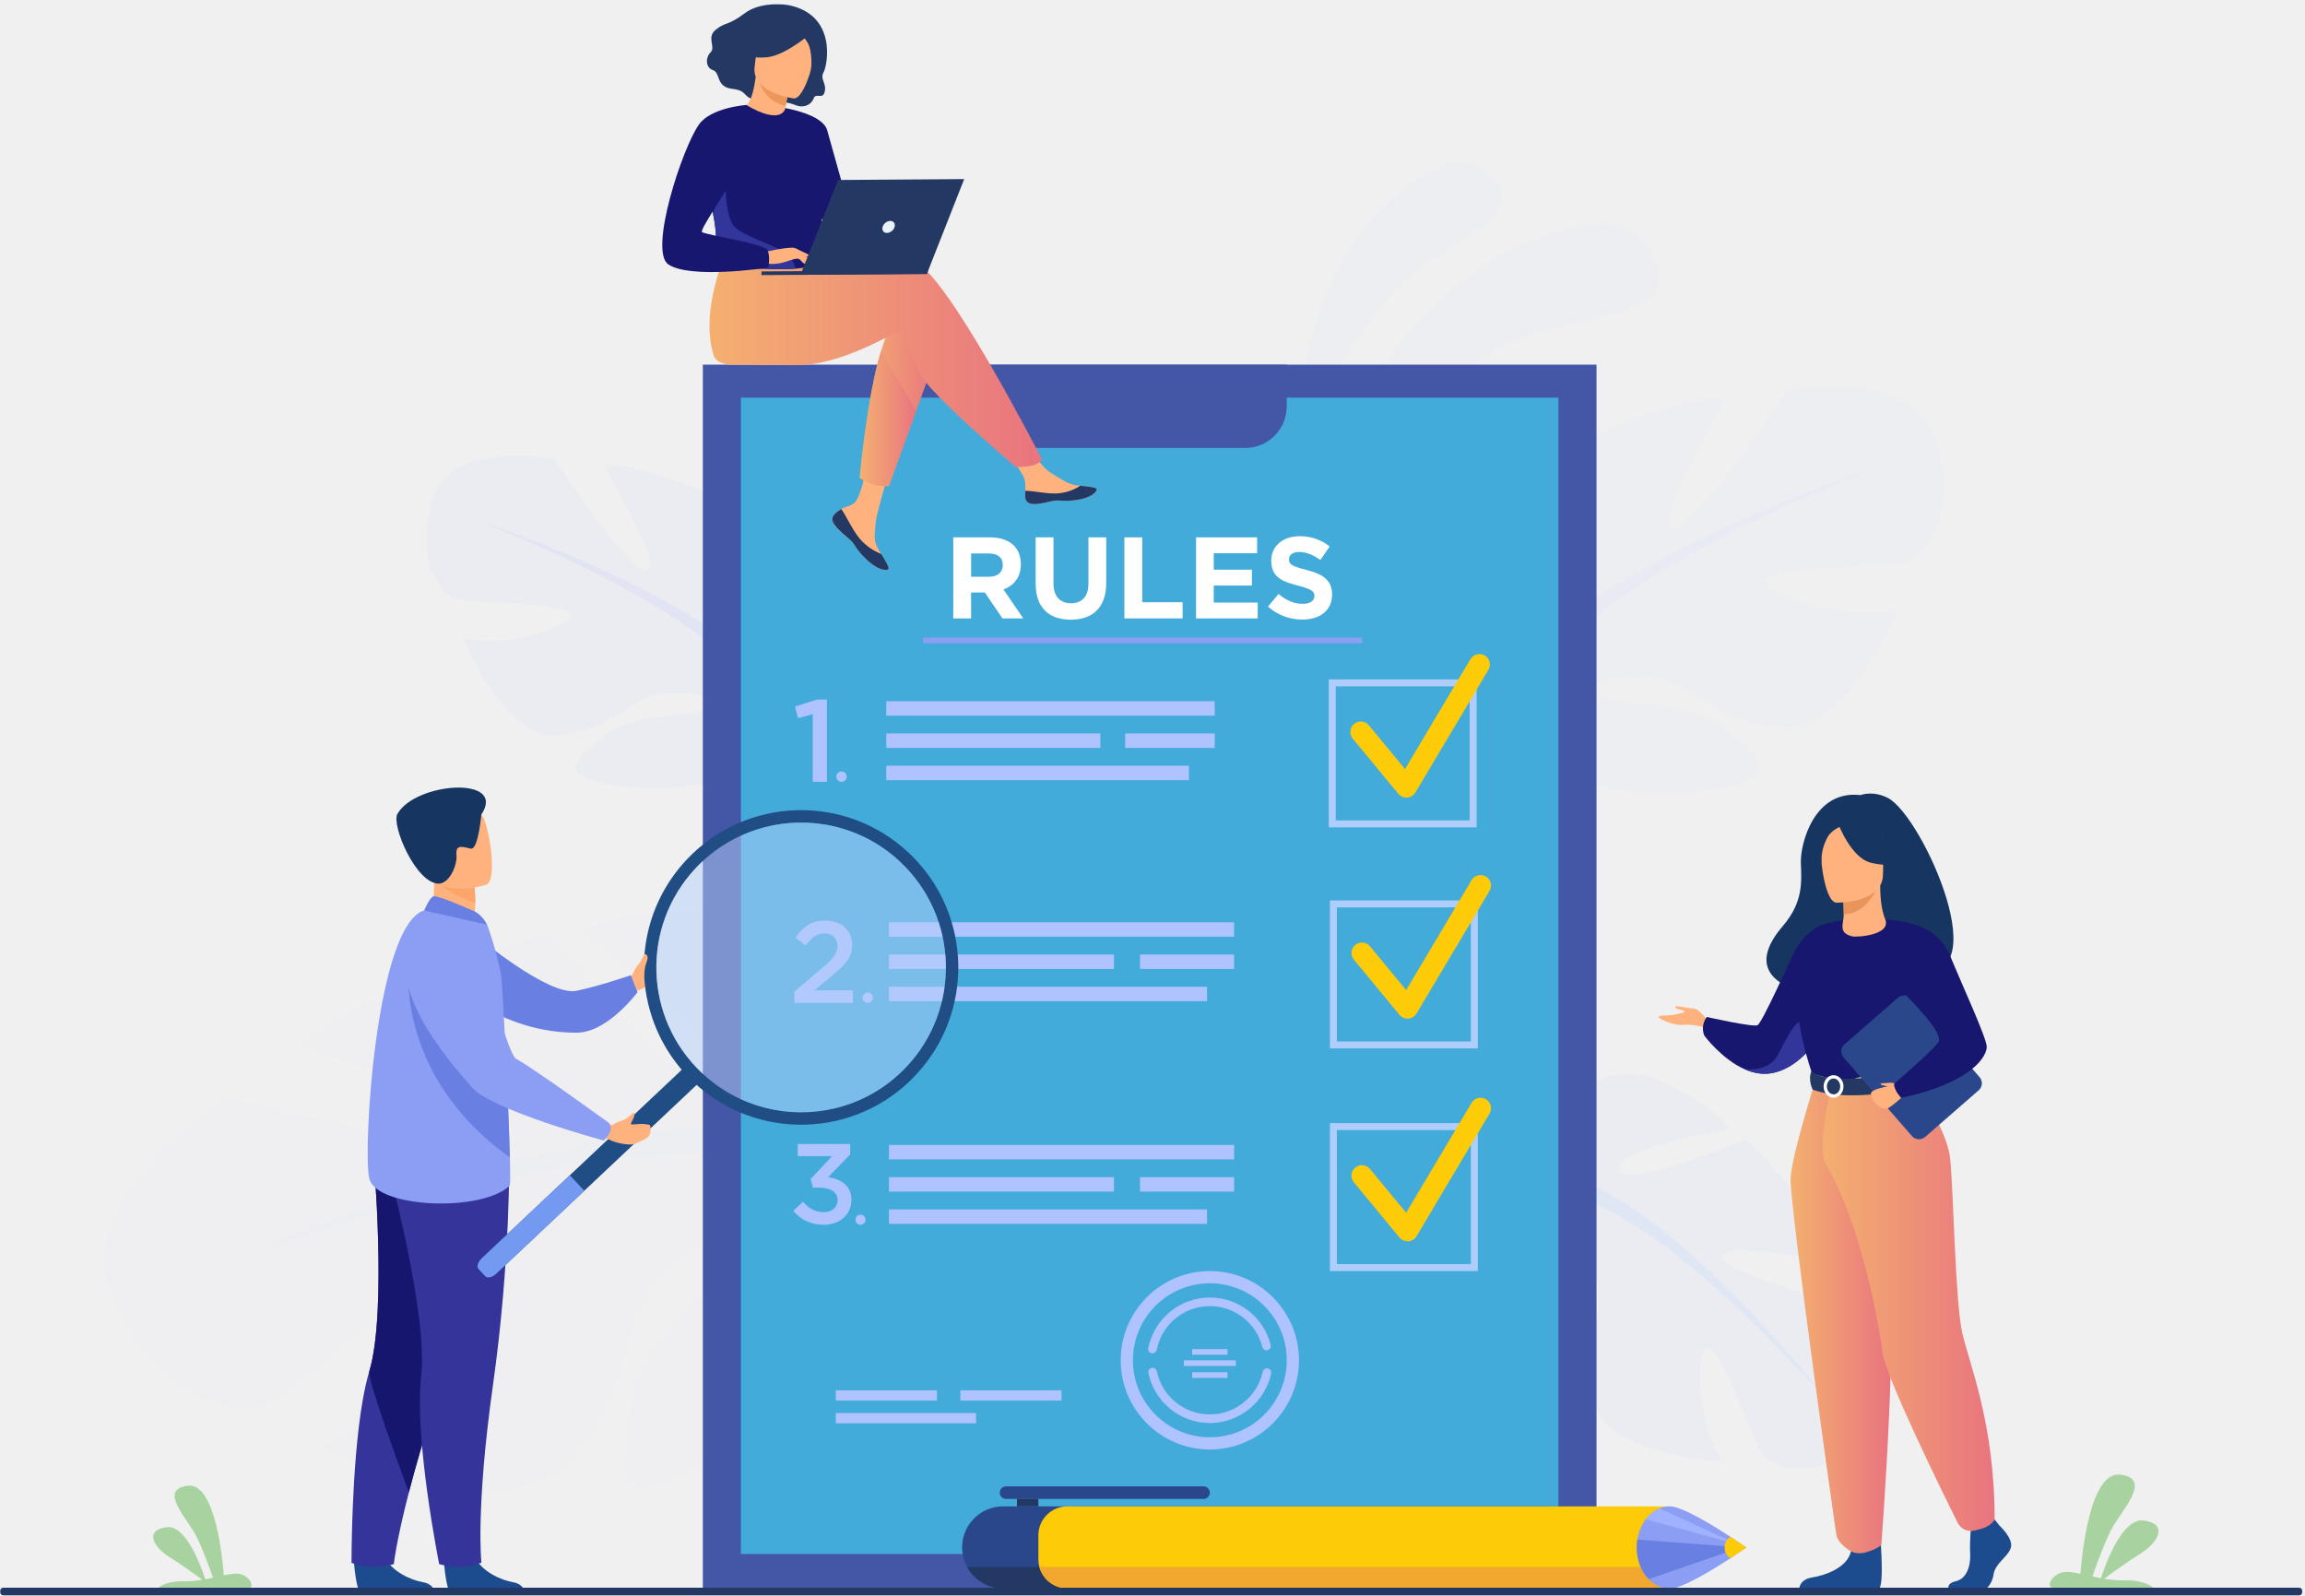
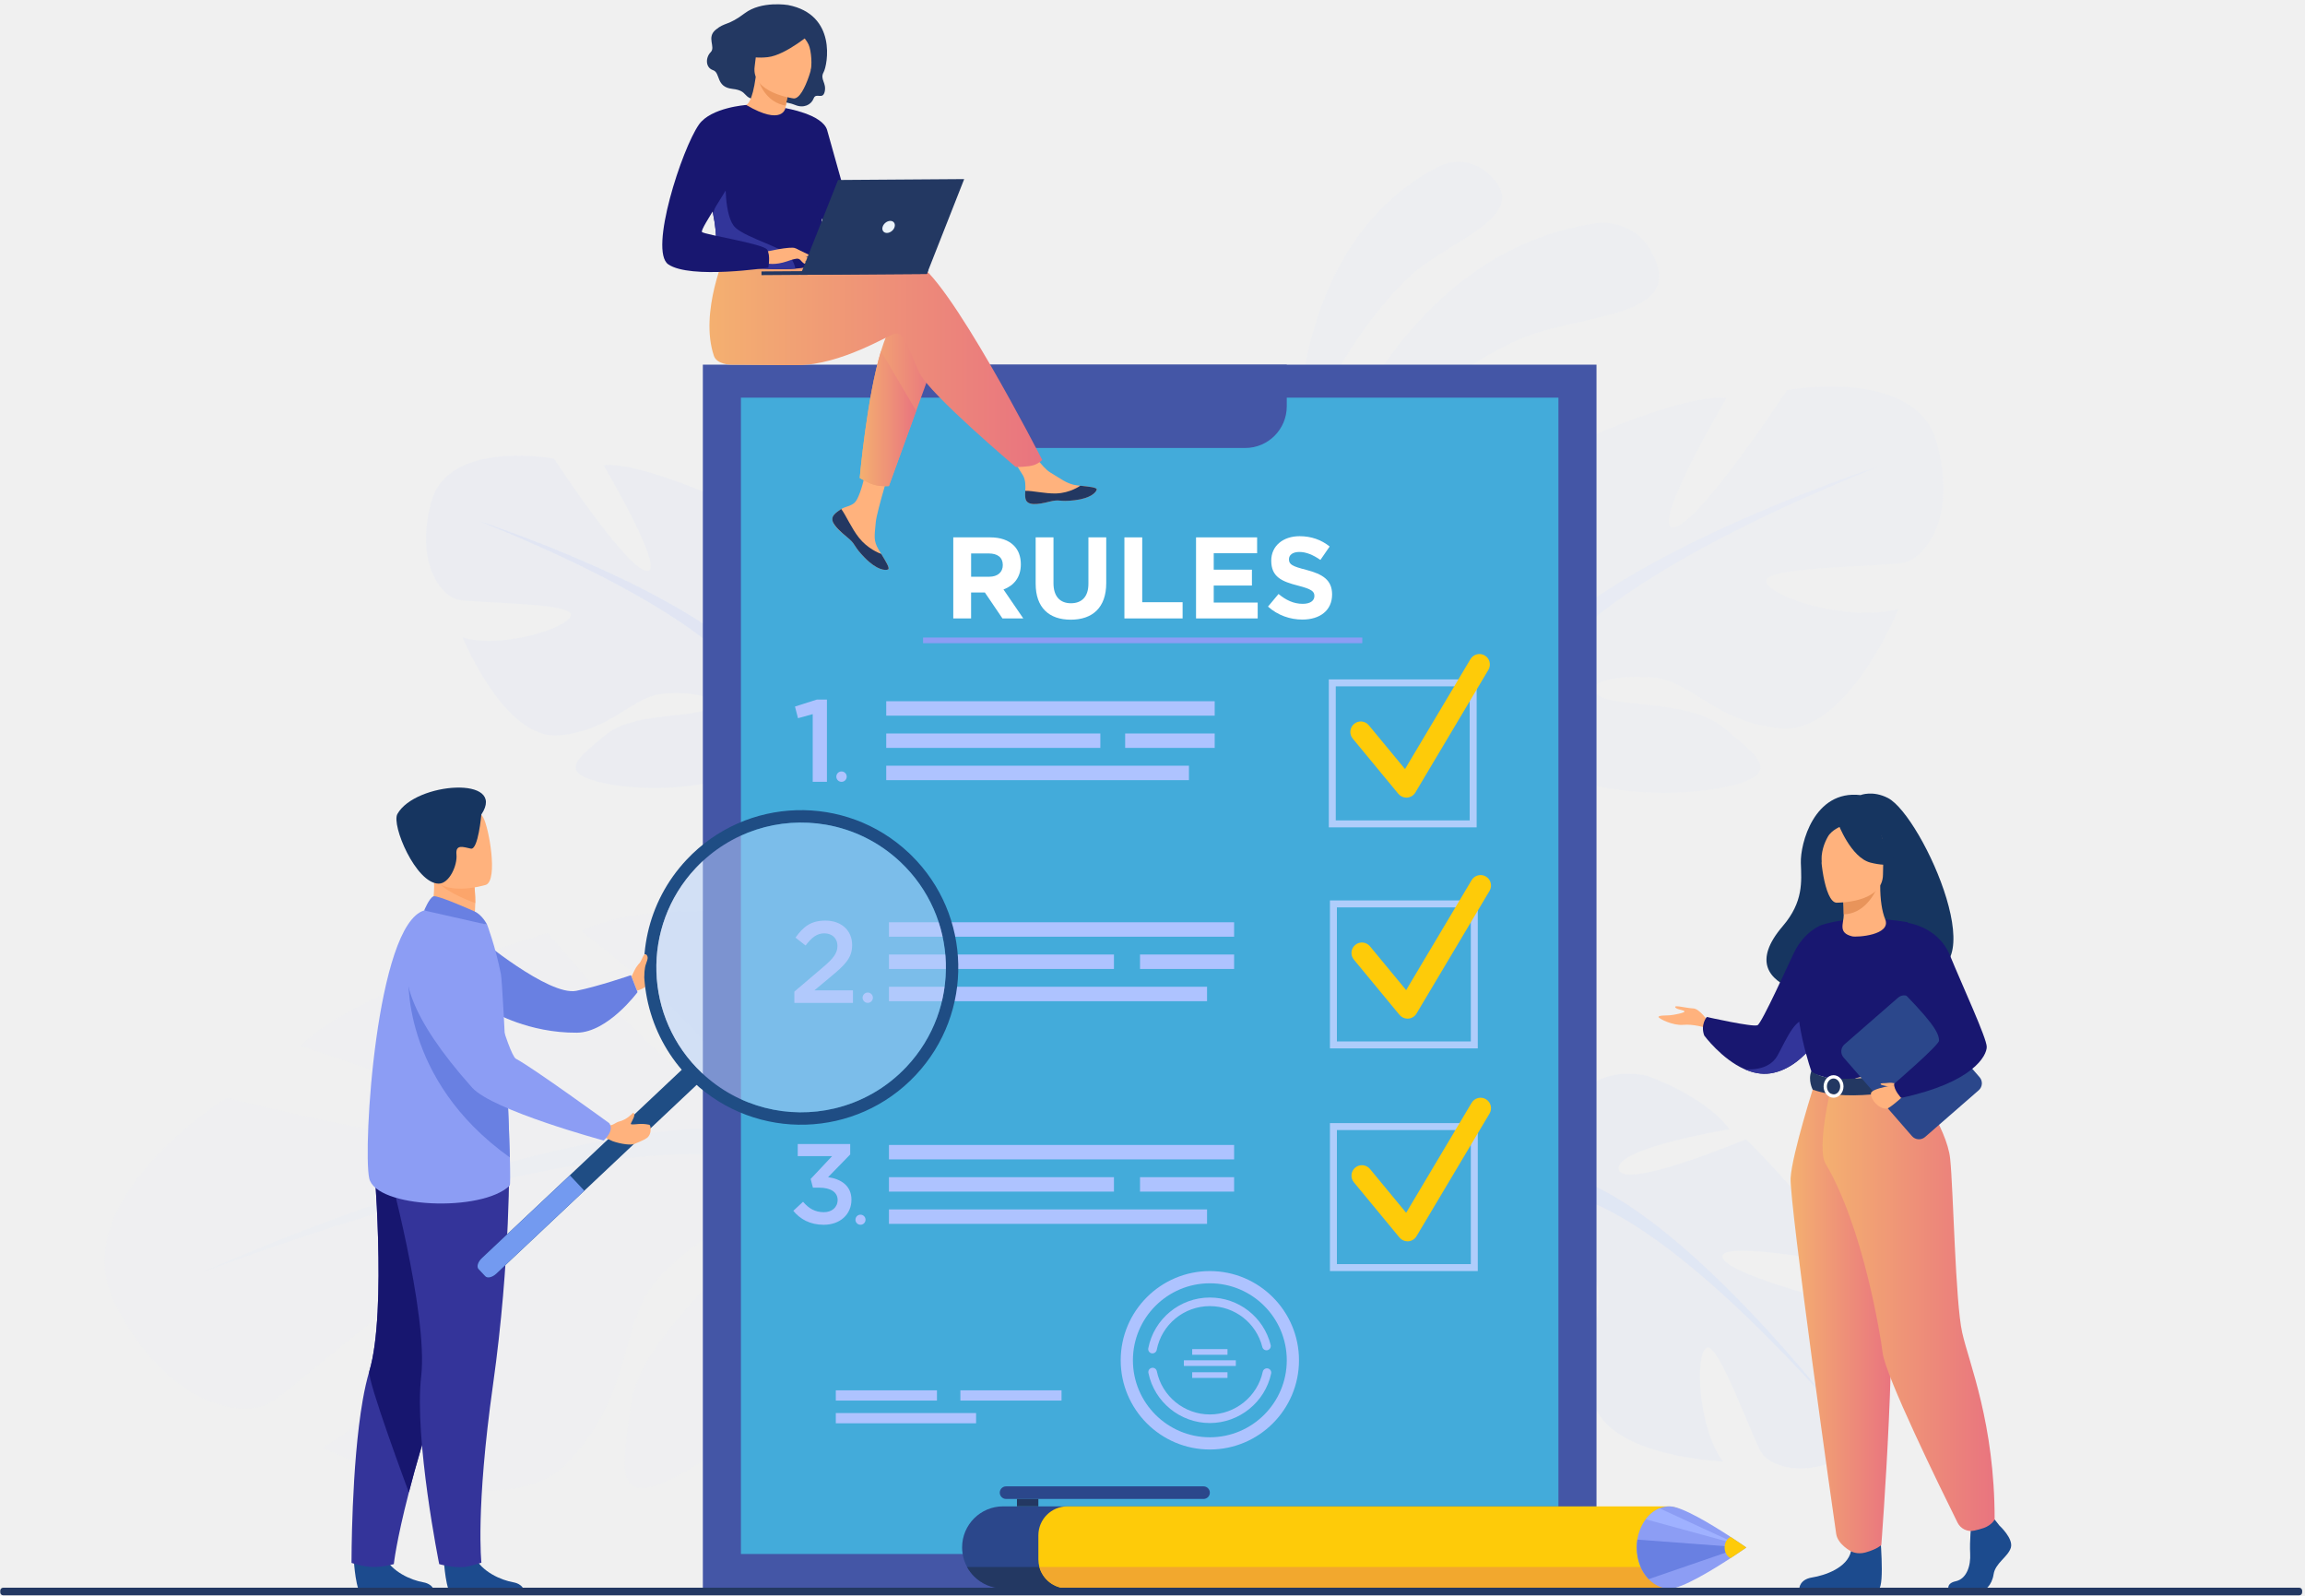
<svg xmlns="http://www.w3.org/2000/svg" width="380" height="263" viewBox="0 0 380 263" fill="none">
  <path opacity="0.1" d="M214.772 89.221C214.772 89.221 225.916 41.951 263.509 36.755C263.509 36.755 270.824 35.857 273.26 43.916C275.696 51.977 261.152 52.035 252.163 55.278C243.173 58.518 222.215 72.263 214.772 89.221Z" fill="#D2E0FF" />
  <path opacity="0.1" d="M213.917 80.374C213.917 80.374 210.009 41.22 237.444 27.324C237.444 27.324 242.811 24.707 246.799 30.241C250.788 35.774 239.66 39.653 233.627 44.509C227.594 49.362 215.155 65.42 213.917 80.374Z" fill="#D2E0FF" />
  <g opacity="0.8">
    <path opacity="0.1" d="M129.38 116.916C129.38 116.916 145.504 107.879 137.98 95.615C137.98 95.615 131.96 88.084 125.51 86.147C125.51 86.147 128.95 104.437 125.51 104.867C122.07 105.297 123.145 84.212 123.145 84.212C123.145 84.212 106.161 76.037 99.496 76.682C99.496 76.682 110.03 94.539 106.59 94.109C103.151 93.679 91.325 75.605 91.325 75.605C91.325 75.605 73.911 72.377 71.116 82.705C68.321 93.032 72.837 98.197 75.415 98.842C77.996 99.487 94.55 99.272 94.12 101.424C93.691 103.576 82.51 107.019 76.277 105.082C76.277 105.082 83.156 122.079 92.186 121.219C101.217 120.359 104.012 114.764 109.6 114.334C115.191 113.904 119.275 115.409 116.48 116.916C113.685 118.421 104.225 117.409 99.711 121.25C95.197 125.091 91.54 127.459 99.926 129.179C108.311 130.901 123.36 129.824 126.37 123.369C129.38 116.916 129.38 116.916 129.38 116.916Z" fill="#AEC3FF" />
    <path opacity="0.2" d="M79.07 85.934C79.07 85.934 124.219 100.566 129.38 116.918C129.38 116.918 129.165 124.233 133.679 132.625V135.852C133.679 135.852 128.95 124.88 126.37 123.373C126.37 123.371 136.474 109.171 79.07 85.934Z" fill="#AEC3FF" />
    <path d="M133.679 132.623C133.679 132.623 140.641 143.205 136.673 156.085L134.881 155.604C134.881 155.604 136.62 141.417 132.977 134.282C129.335 127.146 133.679 132.623 133.679 132.623Z" fill="#AEC3FF" />
  </g>
  <g opacity="0.5">
    <path opacity="0.1" d="M138.337 189.876C138.337 189.876 148.899 158.206 123.965 150.977C123.965 150.977 106.785 148.239 95.821 153.495C95.821 153.495 122.614 173.734 118.543 178.492C114.472 183.248 90.312 153.784 90.312 153.784C90.312 153.784 57.707 163.514 49.59 172.479C49.59 172.479 85.335 183.519 80.219 187.125C75.103 190.731 37.376 180.975 37.376 180.975C37.376 180.975 10.203 197.836 19.008 215.025C27.812 232.215 40.11 233.621 44.338 231.346C48.566 229.072 70.412 208.658 72.45 212.054C74.488 215.451 63.737 233.639 53.061 238.633C53.061 238.633 82.88 252.967 93.894 240.84C104.908 228.713 101.85 217.844 108.79 210.475C115.733 203.105 123.016 200.149 121.112 205.558C119.207 210.968 105.346 221.116 103.98 231.733C102.613 242.352 100.607 249.956 113.893 242.061C127.18 234.165 145.97 214.433 142.154 202.154C138.337 189.876 138.337 189.876 138.337 189.876Z" fill="#D2E0FF" />
    <path opacity="0.2" d="M33.548 209.664C33.548 209.664 111.597 174.313 138.337 189.876C138.337 189.876 147.427 201.029 142.152 202.156C142.152 202.156 138.408 170.907 33.548 209.664Z" fill="#D2E0FF" />
  </g>
  <path opacity="0.1" d="M253.762 193.261C253.762 193.261 256.874 174.32 271.491 177.334C271.491 177.334 280.961 180.551 285.13 186.166C285.13 186.166 266.081 189.271 266.878 192.783C267.675 196.295 287.854 187.792 287.854 187.792C287.854 187.792 301.83 201.489 303.555 208.225C303.555 208.225 282.419 204.25 284.054 207.457C285.689 210.665 307.491 215.825 307.491 215.825C307.491 215.825 316.794 231.69 307.711 238.071C298.628 244.451 291.998 241.867 290.456 239.576C288.915 237.285 283.272 221.042 281.326 222.223C279.381 223.404 279.976 235.538 284.067 240.942C284.067 240.942 265.061 240.231 262.709 231.11C260.357 221.987 264.823 217.28 263.268 211.669C261.712 206.058 258.8 202.601 258.319 205.863C257.838 209.125 262.169 218.005 260.02 223.771C257.871 229.538 256.854 233.943 252.213 226.364C247.571 218.784 243.3 203.707 248.53 198.485C253.762 193.261 253.762 193.261 253.762 193.261Z" fill="#BBD0FF" />
  <path opacity="0.2" d="M301.755 231.439C301.755 231.439 271.531 192.52 253.763 193.261C253.763 193.261 246.707 196.056 236.928 194.614L233.781 195.755C233.781 195.755 246.151 196.496 248.532 198.483C248.532 198.482 258.807 183.593 301.755 231.439Z" fill="#BBD0FF" />
  <path d="M236.928 194.612C236.928 194.612 224.149 191.552 212.993 199.982L214.096 201.562C214.096 201.562 227.314 194.849 235.559 195.884C243.804 196.92 236.928 194.612 236.928 194.612Z" fill="#BBD0FF" />
  <path opacity="0.1" d="M248.08 114.815C248.08 114.815 228.371 103.768 237.568 88.778C237.568 88.778 244.927 79.572 252.81 77.204C252.81 77.204 248.604 99.56 252.81 100.086C257.015 100.612 255.701 74.837 255.701 74.837C255.701 74.837 276.462 64.842 284.609 65.632C284.609 65.632 271.731 87.461 275.936 86.935C280.141 86.409 294.595 64.316 294.595 64.316C294.595 64.316 315.882 60.371 319.298 72.996C322.715 85.621 317.196 91.932 314.042 92.721C310.888 93.51 290.652 93.247 291.178 95.877C291.704 98.508 305.369 102.716 312.991 100.349C312.991 100.349 304.58 121.126 293.543 120.074C282.505 119.022 279.09 112.183 272.257 111.657C265.423 111.131 260.43 112.972 263.846 114.814C267.263 116.655 278.826 115.417 284.345 120.112C289.864 124.807 294.332 127.7 284.082 129.804C273.832 131.908 255.436 130.593 251.757 122.703C248.08 114.815 248.08 114.815 248.08 114.815Z" fill="#D2E0FF" />
  <path opacity="0.2" d="M309.577 76.942C309.577 76.942 254.388 94.825 248.08 114.815C248.08 114.815 248.343 123.758 242.824 134.014V137.96C242.824 137.96 248.606 124.547 251.76 122.706C251.76 122.706 239.409 105.346 309.577 76.942Z" fill="#D2E0FF" />
  <path d="M242.826 134.014C242.826 134.014 234.315 146.949 239.168 162.694L241.358 162.105C241.358 162.105 239.232 144.764 243.685 136.041C248.137 127.32 242.826 134.014 242.826 134.014Z" fill="#D2E0FF" />
  <path d="M263.197 60.116H115.87V261.744H263.197V60.116Z" fill="#4456A6" />
  <path d="M256.921 65.557H122.148V256.188H256.921V65.557Z" fill="#43ABDA" />
  <path d="M161.593 60.116V66.985C161.593 70.778 164.662 73.853 168.449 73.853H205.279C209.066 73.853 212.135 70.778 212.135 66.985V60.116H161.593Z" fill="#4456A6" />
  <path d="M154.467 229.206H137.792V230.895H154.467V229.206Z" fill="#AEC3FF" />
  <path d="M175.003 229.206H158.328V230.895H175.003V229.206Z" fill="#AEC3FF" />
  <path d="M160.917 232.952H137.792V234.641H160.917V232.952Z" fill="#AEC3FF" />
  <path d="M157.156 88.589H163.26C164.958 88.589 166.274 89.065 167.151 89.944C167.895 90.688 168.295 91.739 168.295 93.035C168.295 95.193 167.132 96.547 165.434 97.178L168.695 101.95H165.262L162.363 97.674H160.093V101.95H157.156V88.589ZM163.07 95.079C164.5 95.079 165.322 94.314 165.322 93.15C165.322 91.889 164.444 91.241 163.014 91.241H160.097V95.077H163.07V95.079Z" fill="white" />
  <path d="M170.738 96.225V88.589H173.676V96.149C173.676 98.326 174.763 99.451 176.555 99.451C178.349 99.451 179.435 98.362 179.435 96.243V88.589H182.372V96.129C182.372 100.175 180.102 102.16 176.516 102.16C172.932 102.16 170.738 100.157 170.738 96.225Z" fill="white" />
  <path d="M185.369 88.589H188.306V99.279H194.963V101.952H185.369V88.589Z" fill="white" />
  <path d="M197.176 88.589H207.247V91.204H200.095V93.916H206.389V96.531H200.095V99.337H207.343V101.952H197.178V88.589H197.176Z" fill="white" />
  <path d="M209.041 100.003L210.776 97.922C211.978 98.915 213.238 99.545 214.763 99.545C215.965 99.545 216.691 99.067 216.691 98.246C216.691 97.502 216.233 97.12 214.001 96.547C211.312 95.861 209.576 95.117 209.576 92.424C209.576 90 211.522 88.395 214.249 88.395C216.195 88.395 217.854 89.006 219.208 90.094L217.682 92.309C216.501 91.489 215.337 90.993 214.211 90.993C213.086 90.993 212.494 91.509 212.494 92.195C212.494 93.074 213.066 93.36 215.373 93.952C218.081 94.658 219.608 95.631 219.608 97.998C219.608 100.652 217.587 102.14 214.706 102.14C212.684 102.142 210.643 101.436 209.041 100.003Z" fill="white" />
  <path d="M224.585 105.102H152.179V106.036H224.585V105.102Z" fill="#8C9DF4" />
  <path d="M243.439 136.396H219.064V112.003H243.439V136.396ZM220.212 135.247H242.29V113.151H220.212V135.247Z" fill="#AFCDFB" />
  <path d="M231.857 131.493C231.346 131.493 230.858 131.265 230.529 130.868L223.008 121.761C222.402 121.027 222.506 119.942 223.238 119.335C223.97 118.728 225.056 118.832 225.663 119.565L231.629 126.787L242.419 108.661C242.907 107.844 243.963 107.576 244.779 108.063C245.596 108.551 245.864 109.608 245.378 110.425L233.336 130.651C233.05 131.133 232.548 131.444 231.989 131.487C231.944 131.492 231.901 131.493 231.857 131.493Z" fill="#FECB09" />
  <path d="M200.254 115.603H146.104V117.983H200.254V115.603Z" fill="#AEC3FF" />
  <path d="M196.009 126.233H146.104V128.613H196.009V126.233Z" fill="#AEC3FF" />
  <path d="M200.254 120.918H185.493V123.298H200.254V120.918Z" fill="#AEC3FF" />
  <path d="M181.403 120.918H146.104V123.298H181.403V120.918Z" fill="#AEC3FF" />
  <path d="M133.982 117.73L131.558 118.403L131.059 116.479L134.674 115.325H136.327V128.889H133.982V117.73Z" fill="#AEC3FF" />
  <path d="M137.876 128.034C137.876 127.561 138.259 127.177 138.732 127.177C139.205 127.177 139.588 127.561 139.588 128.034C139.588 128.507 139.205 128.891 138.732 128.891C138.259 128.891 137.876 128.507 137.876 128.034Z" fill="#AEC3FF" />
  <path d="M243.627 172.836H219.253V148.443H243.627V172.836ZM220.4 171.688H242.479V149.592H220.4V171.688Z" fill="#AFCDFB" />
  <path d="M232.045 167.933C231.534 167.933 231.047 167.704 230.718 167.307L223.197 158.201C222.59 157.466 222.694 156.381 223.427 155.774C224.159 155.167 225.245 155.271 225.851 156.004L231.817 163.226L242.607 145.101C243.095 144.284 244.151 144.016 244.968 144.502C245.784 144.99 246.052 146.047 245.566 146.864L233.524 167.091C233.239 167.572 232.736 167.883 232.177 167.926C232.133 167.931 232.09 167.933 232.045 167.933Z" fill="#FECB09" />
  <path d="M130.955 163.478L135.557 159.561C137.39 158.012 138.058 157.154 138.058 155.949C138.058 154.631 137.122 153.867 135.901 153.867C134.679 153.867 133.839 154.535 132.808 155.873L131.147 154.575C132.426 152.778 133.686 151.766 136.073 151.766C138.688 151.766 140.483 153.371 140.483 155.797C140.483 157.9 139.357 159.026 137.008 160.975L134.259 163.268H140.617V165.331H130.957V163.478H130.955Z" fill="#AEC3FF" />
  <path d="M142.205 164.48C142.205 164.011 142.585 163.63 143.055 163.63C143.524 163.63 143.904 164.011 143.904 164.48C143.904 164.95 143.524 165.331 143.055 165.331C142.585 165.331 142.205 164.95 142.205 164.48Z" fill="#AEC3FF" />
  <path d="M203.454 152.042H146.552V154.423H203.454V152.042Z" fill="#AEC3FF" />
  <path d="M198.993 162.674H146.552V165.054H198.993V162.674Z" fill="#AEC3FF" />
  <path d="M203.454 157.359H187.942V159.739H203.454V157.359Z" fill="#AEC3FF" />
  <path d="M183.645 157.359H146.552V159.739H183.645V157.359Z" fill="#AEC3FF" />
  <path d="M243.627 209.545H219.253V185.152H243.627V209.545ZM220.4 208.397H242.479V186.301H220.4V208.397Z" fill="#AFCDFB" />
  <path d="M232.045 204.642C231.534 204.642 231.047 204.414 230.718 204.017L223.197 194.91C222.59 194.177 222.694 193.09 223.427 192.483C224.159 191.876 225.245 191.98 225.851 192.713L231.817 199.936L242.608 181.81C243.095 180.993 244.151 180.725 244.968 181.211C245.785 181.698 246.052 182.756 245.566 183.574L233.525 203.8C233.239 204.281 232.736 204.594 232.177 204.637C232.133 204.64 232.09 204.642 232.045 204.642Z" fill="#FECB09" />
  <path d="M203.454 188.753H146.552V191.133H203.454V188.753Z" fill="#AEC3FF" />
  <path d="M198.993 199.381H146.552V201.762H198.993V199.381Z" fill="#AEC3FF" />
  <path d="M203.454 194.066H187.942V196.447H203.454V194.066Z" fill="#AEC3FF" />
  <path d="M183.645 194.066H146.552V196.447H183.645V194.066Z" fill="#AEC3FF" />
  <path d="M130.785 199.613L132.391 198.118C133.325 199.221 134.372 199.838 135.83 199.838C137.119 199.838 138.091 199.052 138.091 197.818C138.091 196.528 136.914 195.798 135.082 195.798H134.018L133.644 194.359L137.175 190.601H131.514V188.601H140.164V190.321L136.52 194.061C138.593 194.361 140.369 195.426 140.369 197.782C140.369 200.194 138.501 201.914 135.792 201.914C133.514 201.912 131.887 200.96 130.785 199.613Z" fill="#AEC3FF" />
  <path d="M141.028 201.08C141.028 200.62 141.4 200.248 141.86 200.248C142.319 200.248 142.691 200.62 142.691 201.08C142.691 201.54 142.319 201.912 141.86 201.912C141.4 201.912 141.028 201.54 141.028 201.08Z" fill="#AEC3FF" />
  <path d="M199.454 234.598C194.564 234.598 190.305 231.125 189.326 226.337C189.248 225.953 189.495 225.58 189.878 225.502C190.26 225.424 190.635 225.671 190.713 226.054C191.557 230.185 195.234 233.182 199.454 233.182C203.632 233.182 207.3 230.22 208.176 226.139C208.259 225.757 208.636 225.513 209.018 225.594C209.4 225.677 209.644 226.053 209.562 226.436C208.547 231.166 204.295 234.598 199.454 234.598Z" fill="#AEC3FF" />
  <path d="M190 223.118C189.956 223.118 189.911 223.115 189.865 223.105C189.481 223.03 189.23 222.658 189.304 222.274C190.242 217.426 194.511 213.906 199.454 213.906C204.203 213.906 208.327 217.121 209.481 221.725C209.576 222.104 209.345 222.489 208.966 222.585C208.588 222.68 208.203 222.45 208.107 222.071C207.11 218.097 203.551 215.323 199.454 215.323C195.187 215.323 191.505 218.36 190.695 222.544C190.629 222.883 190.333 223.118 190 223.118Z" fill="#AEC3FF" />
  <path d="M199.454 238.961C191.351 238.961 184.757 232.364 184.757 224.253C184.757 216.144 191.349 209.545 199.454 209.545C207.558 209.545 214.15 216.142 214.15 224.253C214.15 232.362 207.558 238.961 199.454 238.961ZM199.454 211.56C192.46 211.56 186.771 217.254 186.771 224.253C186.771 231.252 192.46 236.946 199.454 236.946C206.447 236.946 212.137 231.252 212.137 224.253C212.137 217.254 206.447 211.56 199.454 211.56Z" fill="#AEC3FF" />
  <path d="M202.363 222.41H196.543V223.343H202.363V222.41Z" fill="#AEC3FF" />
  <path d="M202.363 226.226H196.543V227.159H202.363V226.226Z" fill="#AEC3FF" />
  <path d="M203.738 224.253H195.171V225.186H203.738V224.253Z" fill="#AEC3FF" />
  <path d="M104.111 161.006C104.111 161.006 104.569 159.976 104.865 159.488C105.161 159 106.428 157.571 106.643 157.895C106.858 158.219 107.721 160.398 107.263 161.006C106.805 161.617 107.293 162.677 105.015 163.321L104.111 161.006Z" fill="#FFB27D" />
  <path d="M78.789 154.502C78.789 154.502 90.453 164.245 95.001 163.344C98.557 162.639 104.015 160.765 104.015 160.765L105.106 163.559C105.106 163.559 100.212 170.204 95.109 170.247C87.132 170.315 81.239 166.791 81.239 166.791L78.789 154.502Z" fill="#6980E2" />
  <path d="M58.334 257.275C58.334 257.275 58.673 262.74 59.729 262.82C59.869 262.83 65.088 262.83 65.088 262.83L71.751 262.792C71.751 262.792 71.708 261.185 69.759 260.846C67.812 260.507 64.552 259.137 63.372 256.562C62.132 253.85 58.334 257.275 58.334 257.275Z" fill="#1C4B8E" />
  <path d="M57.95 257.655C57.95 257.655 59.975 258.333 61.557 258.333C63.321 258.333 64.924 257.852 64.924 257.852C64.924 257.852 65.306 254.161 67.404 246.031C68.504 241.77 70.075 236.289 72.309 229.48C78.49 210.662 80.368 199.653 80.54 198.611C80.55 198.556 80.553 198.528 80.553 198.528L80.533 198.52L61.534 190.171C61.534 190.171 63.883 216.106 60.886 226.061C60.466 227.452 60.107 229.073 59.798 230.83C57.907 241.644 57.95 257.655 57.95 257.655Z" fill="#34349A" />
  <path d="M67.404 246.031C68.504 241.77 70.075 236.289 72.309 229.48C78.49 210.662 80.368 199.653 80.54 198.611C80.538 198.579 80.536 198.551 80.533 198.52L61.534 190.171C61.534 190.171 63.883 216.106 60.886 226.061C60.466 227.454 67.404 246.031 67.404 246.031Z" fill="#17166F" />
  <path d="M73.174 257.275C73.174 257.275 73.513 262.74 74.569 262.82C74.71 262.83 79.928 262.83 79.928 262.83L86.591 262.792C86.591 262.792 86.548 261.185 84.601 260.846C82.654 260.507 79.394 259.137 78.214 256.562C76.972 253.85 73.174 257.275 73.174 257.275Z" fill="#1C4B8E" />
  <path d="M83.945 190.783C83.945 190.783 84.191 207.59 81.285 228.225C78.379 248.86 79.364 257.62 79.364 257.62C79.364 257.62 77.368 258.267 76.563 258.333C74.51 258.5 72.405 257.852 72.405 257.852C72.405 257.852 68.247 237.209 69.438 226.88C70.63 216.551 63.744 191.438 63.744 191.438L83.945 190.783Z" fill="#34349A" />
  <path d="M70.473 151.452L74.182 153.885L77.561 152.929C78.179 152.047 78.341 150.348 78.351 148.876C78.359 147.415 78.219 146.176 78.219 146.176L73.215 143.966L71.349 143.142C71.354 143.172 71.495 144.676 71.514 144.896C71.862 148.8 70.473 151.452 70.473 151.452Z" fill="#FFB27D" />
  <path d="M84.031 195.454C79.414 199.914 61.946 199.165 60.868 194.25C59.793 189.335 62.041 152.416 69.928 150.097C71.564 149.615 80.311 152.446 80.311 152.446C80.311 152.446 81.683 156.039 82.584 160.614C82.76 161.504 83.269 170.94 83.65 179.765C83.829 183.893 83.98 187.889 84.055 190.816C84.127 193.557 84.13 195.357 84.031 195.454Z" fill="#8C9DF4" />
  <path d="M71.886 144.967C72.901 146.684 76.463 148.188 78.349 148.876C78.358 147.415 78.217 146.176 78.217 146.176L73.214 143.966C72.108 143.953 71.433 144.201 71.886 144.967Z" fill="#FCA56B" />
  <path d="M80.105 145.873C80.105 145.873 72.043 148.39 70.554 143.342C69.065 138.294 67.022 135.219 72.106 133.399C77.191 131.579 78.763 133.209 79.67 134.772C80.576 136.335 82.163 145.088 80.105 145.873Z" fill="#FFB27D" />
  <path d="M79.353 134.284C79.353 134.284 78.839 140.158 77.624 139.903C76.41 139.649 75.073 139.103 75.252 140.874C75.43 142.646 74.072 145.682 72.321 145.673C68.567 145.658 64.488 136.016 65.516 134.188C68.481 128.913 83.639 127.849 79.353 134.284Z" fill="#163560" />
  <path d="M78.168 150.224C78.064 150.181 72.166 147.533 71.476 147.761C70.787 147.989 69.928 150.097 69.928 150.097L80.311 152.446C80.311 152.447 79.493 150.783 78.168 150.224Z" fill="#6980E2" />
  <path d="M114.883 178.818L81.824 209.967C81.176 210.577 80.359 210.772 80.007 210.399L78.892 209.213C78.541 208.84 78.784 208.035 79.432 207.424L112.491 176.273C113.139 175.663 113.956 175.468 114.308 175.842L115.424 177.028C115.776 177.402 115.531 178.207 114.883 178.818Z" fill="#1F4D84" />
  <path d="M96.332 196.298L81.824 209.967C81.176 210.577 80.359 210.772 80.007 210.399L78.892 209.213C78.541 208.84 78.784 208.035 79.432 207.424L93.94 193.755L96.332 196.298Z" fill="#739AF0" />
  <path d="M107.285 167.056C108.554 171.241 110.905 175.162 114.316 178.376C124.74 188.189 141.139 187.688 150.944 177.258C160.621 166.963 160.26 150.848 150.232 140.995C150.1 140.863 149.962 140.732 149.825 140.603C139.403 130.79 123.006 131.288 113.2 141.72C106.605 148.735 104.671 158.457 107.285 167.056ZM114.691 143.122C120.397 137.051 128.528 134.633 136.163 135.956C140.613 136.727 144.893 138.767 148.427 142.094C158.027 151.132 158.487 166.247 149.455 175.855C146.129 179.392 141.984 181.688 137.592 182.728C130.049 184.515 121.786 182.598 115.72 176.885C106.119 167.847 105.658 152.732 114.691 143.122Z" fill="#1F4D84" />
  <g opacity="0.5">
    <path d="M149.455 175.855C146.129 179.392 141.984 181.688 137.59 182.73C130.049 184.515 121.784 182.598 115.718 176.885C106.118 167.847 105.658 152.732 114.69 143.122C120.396 137.051 128.527 134.633 136.162 135.956C140.612 136.727 144.891 138.767 148.425 142.094C158.026 151.132 158.487 166.247 149.455 175.855Z" fill="#B3CFF9" />
  </g>
  <path d="M84.055 190.816C65.84 177.825 67.354 160.49 67.354 160.49C74.012 164.249 80.619 172.558 83.65 179.765C83.829 183.894 83.98 187.891 84.055 190.816Z" fill="#6980E2" />
  <path d="M102.035 184.9C103.319 184.604 104.182 183.631 104.36 183.461C104.36 183.461 104.909 183.499 104.271 184.669C104.218 184.766 104.099 185.018 104.01 185.196C103.974 185.269 104.025 185.353 104.106 185.36C104.846 185.416 105.592 185.124 107.02 185.421C107.217 185.463 107.275 185.934 107.266 186.136C107.253 186.477 107.278 186.859 106.883 187.382C106.653 187.686 106.01 188.012 104.58 188.588C104.035 188.808 102.478 188.642 101.018 188.139L99.851 187.598L100.213 185.43L100.506 185.491C100.974 185.588 101.55 185.019 102.035 184.9Z" fill="#FFB27D" />
  <path d="M73.007 152.447C73.007 152.447 56.639 155.566 77.822 179.287C81.211 183.081 99.514 188.02 99.514 188.02C99.514 188.02 101.37 186.439 100.435 185.16C100.435 185.16 87.832 176 85.059 174.545C83.811 173.89 80.217 159.926 78.184 156.563C76.151 153.2 73.007 152.447 73.007 152.447Z" fill="#8C9DF4" />
  <path d="M104.554 161.294C104.554 161.294 105.089 160.27 105.194 159.729C105.298 159.19 105.972 157.614 106.25 157.337C106.361 157.227 106.728 157.37 106.77 157.847C106.789 158.055 106.688 158.432 106.508 158.882C106.215 159.615 106.263 160.609 106.161 160.94C105.908 161.767 104.554 161.294 104.554 161.294Z" fill="#FFB27D" />
  <path d="M158.612 255.094C158.612 255.372 158.629 255.649 158.664 255.918C158.768 256.782 159.035 257.594 159.432 258.327C159.743 258.898 160.135 259.417 160.589 259.873C161.812 261.096 163.498 261.852 165.365 261.852H260.332C264.061 261.852 267.086 258.826 267.086 255.094C267.086 253.227 266.331 251.538 265.108 250.315C263.886 249.091 262.198 248.335 260.332 248.335H165.365C161.636 248.335 158.612 251.361 158.612 255.094Z" fill="#2B478B" />
  <path d="M165.857 247.113H198.419C198.989 247.113 199.455 246.646 199.455 246.076C199.455 245.505 198.989 245.038 198.419 245.038H165.857C165.287 245.038 164.821 245.505 164.821 246.076C164.821 246.645 165.287 247.113 165.857 247.113Z" fill="#2B478B" />
  <path d="M167.655 248.335H171.184V247.111H167.655V248.335Z" fill="#233862" />
  <path d="M159.432 258.327C159.743 258.897 160.135 259.417 160.589 259.873C161.812 261.096 163.498 261.852 165.365 261.852H185.481V258.327H159.432Z" fill="#233862" />
  <path d="M279.657 253.114V257.073C279.657 257.506 279.599 257.928 279.49 258.327C278.941 260.358 277.087 261.852 274.883 261.852H175.958C173.755 261.852 171.9 260.358 171.352 258.327C171.244 257.928 171.185 257.506 171.185 257.073V253.114C171.185 250.474 173.32 248.335 175.958 248.335H274.883C277.521 248.335 279.657 250.474 279.657 253.114Z" fill="#FECB09" />
  <path d="M279.49 258.327C278.941 260.358 277.087 261.852 274.883 261.852H175.958C173.755 261.852 171.9 260.358 171.352 258.327H279.49Z" fill="#F2A82E" />
  <path d="M269.832 255.118C269.832 257.217 270.594 259.093 271.795 260.335C271.824 260.363 271.848 260.39 271.876 260.418C272.805 261.344 273.984 261.898 275.265 261.898C277.268 261.898 282.231 258.874 285.307 256.866C286.839 255.865 287.904 255.116 287.904 255.116C287.904 255.116 286.839 254.367 285.307 253.366C282.231 251.356 277.267 248.332 275.265 248.332C274.685 248.332 274.128 248.446 273.602 248.654C272.719 249.01 271.933 249.639 271.313 250.463C270.629 251.367 270.143 252.506 269.938 253.769C269.936 253.784 269.933 253.799 269.933 253.814C269.866 254.236 269.832 254.671 269.832 255.118Z" fill="#8C9DF4" />
  <path d="M269.832 255.118C269.832 257.217 270.594 259.093 271.795 260.335L287.021 255.093L269.931 253.816C269.866 254.236 269.832 254.671 269.832 255.118Z" fill="#6980E2" />
  <path d="M271.313 250.466L286.502 254.616L273.602 248.656C272.72 249.012 271.934 249.642 271.313 250.466Z" fill="#9FB1FF" />
  <path d="M284.317 255.118C284.317 255.925 284.73 256.613 285.308 256.868C286.841 255.867 287.905 255.118 287.905 255.118C287.905 255.118 286.841 254.368 285.308 253.367C284.73 253.62 284.317 254.309 284.317 255.118Z" fill="#FECB09" />
  <path d="M311.255 131.563C308.739 130.258 306.724 131.078 306.724 131.078C299.026 130.173 296.782 139.157 296.886 142.247C296.988 145.338 297.342 148.658 293.906 152.674C283.976 164.274 304.772 164.785 304.772 164.785C304.947 155.518 316.049 158.899 315.563 159.837C329.791 163.256 316.976 134.534 311.255 131.563Z" fill="#163560" />
  <path d="M281.565 168.345C281.565 168.345 280.211 166.282 279.12 166.242C278.029 166.202 276.009 165.635 276.171 166.04C276.333 166.444 277.586 166.485 277.706 166.728C277.827 166.972 275.849 167.336 275.282 167.375C274.716 167.415 273.382 167.375 273.424 167.658C273.463 167.941 275.827 169.114 277.493 168.952C279.161 168.79 281.221 169.436 281.221 169.436L281.565 168.345Z" fill="#FFB27D" />
  <path d="M301.141 169.011C301.141 169.011 300.405 170.469 299.069 172.144C297.461 174.161 294.982 176.49 291.867 176.95C290.38 177.17 288.925 176.849 287.588 176.255C287.585 176.254 287.583 176.254 287.583 176.254C283.801 174.573 280.958 170.71 280.958 170.71C280.292 168.891 281.383 167.656 281.383 167.656C281.383 167.656 289.019 169.375 289.747 169.011C290.474 168.647 294.945 158.72 295.75 157.066C297.463 153.551 300.178 152.543 300.178 152.543L301.141 169.011Z" fill="#181770" />
  <path d="M299.069 172.146C297.461 174.163 294.982 176.492 291.867 176.952C290.38 177.172 288.925 176.851 287.588 176.257C287.737 176.277 291.514 176.743 293.018 174.048C294.553 171.299 296.215 166.932 298.496 168.388C299.481 169.013 299.436 170.575 299.069 172.146Z" fill="#32359A" />
  <path d="M329.631 251.508C329.631 251.508 331.962 253.637 331.507 255.149C331.052 256.661 328.95 257.67 328.666 259.518C328.381 261.366 327.244 262.375 326.223 262.375C325.199 262.375 321.345 262.375 321.345 262.375C321.345 262.375 320.591 261.074 322.411 260.682C324.229 260.29 324.915 258.118 324.801 256.102C324.687 254.085 324.971 251.397 324.971 251.397L328.836 250.501L329.631 251.508Z" fill="#1C4B8E" />
  <path d="M309.908 252.411C309.908 252.411 310.746 261.427 309.723 261.931L296.631 261.905C296.631 261.905 296.631 260.393 298.734 260.057C300.836 259.721 304.531 258.489 305.156 255.745C305.78 252.998 309.908 252.411 309.908 252.411Z" fill="#1C4B8E" />
  <path d="M319.979 162.93C319.979 162.93 320.174 165.683 319.979 168.986C319.849 171.177 317.637 174.11 317.323 174.834C316.535 176.654 315.647 176.95 315.647 176.95L308.772 178.636L306.356 179.228L298.734 176.95C298.734 176.95 295.263 167.253 296.656 161.794C298.049 156.335 300.18 152.543 300.18 152.543C300.18 152.543 305.347 150.502 314.498 152.027L319.979 162.93Z" fill="#181770" />
  <path d="M317.968 169.88C317.837 172.07 317.637 174.108 317.323 174.834C316.535 176.654 315.647 176.95 315.647 176.95L308.772 178.636L305.787 177.757C305.787 177.757 315.753 176.245 314.649 167.665L317.968 169.88Z" fill="#F2CCAA" />
  <path d="M299.218 178.422C299.218 178.422 295.443 190.181 295.201 194.184C294.958 198.187 302.417 251.051 302.717 252.896C303 254.635 305.157 255.743 305.157 255.743C305.157 255.743 306.149 256.328 307.566 255.928C309.531 255.372 310.151 254.707 310.151 254.707C310.151 254.707 313.088 217.004 311.27 203.537C309.452 190.068 309.43 178.422 309.43 178.422H299.218Z" fill="url(#paint0_linear_182_3420)" />
  <path d="M315.209 178.072C315.209 178.072 320.966 185.803 321.503 191.029C322.041 196.255 322.345 214.614 323.489 219.709C324.632 224.804 328.834 234.608 328.834 250.499C328.834 250.499 328.398 251.41 327.049 251.895C326.618 252.051 326.041 252.201 325.479 252.33C324.366 252.585 323.226 252.041 322.718 251.018C319.878 245.295 310.83 226.835 310.366 223.002C310.037 220.291 307.18 202.342 300.949 191.812C299.453 189.284 301.866 179.228 301.866 179.228L315.209 178.072Z" fill="url(#paint1_linear_182_3420)" />
  <path d="M298.615 176.608C298.615 176.608 300.131 177.807 303.141 177.868C306.736 177.941 315.645 176.95 315.645 176.95C315.645 176.95 316.04 178.057 316.025 179.226C316.025 179.226 305.144 181.972 298.84 179.626C298.838 179.626 298.025 178.096 298.615 176.608Z" fill="#233862" />
  <path d="M302.278 180.968C301.374 180.968 300.636 180.134 300.636 179.11C300.636 178.085 301.372 177.253 302.278 177.253C303.182 177.253 303.919 178.086 303.919 179.11C303.917 180.134 303.182 180.968 302.278 180.968ZM302.278 177.795C301.673 177.795 301.18 178.384 301.18 179.109C301.18 179.833 301.673 180.422 302.278 180.422C302.883 180.422 303.374 179.833 303.374 179.109C303.374 178.386 302.883 177.795 302.278 177.795Z" fill="white" />
  <path d="M326.203 179.742L317.366 187.443C316.728 187.999 315.759 187.932 315.204 187.294L303.929 174.336C303.374 173.698 303.44 172.728 304.078 172.173L312.915 164.472C313.553 163.916 314.521 163.982 315.077 164.621L326.351 177.579C326.909 178.217 326.842 179.185 326.203 179.742Z" fill="#2B478B" />
  <path d="M313.131 178.77C313.005 178.803 308.437 179.34 308.437 180.285C308.437 181.377 309.776 182.841 311.038 182.771C311.549 182.743 313.906 180.574 313.906 180.574L313.131 178.77Z" fill="#FFB27D" />
  <path d="M310.786 151.528C310.267 150.265 309.962 148.345 309.971 145.966L309.625 146.034L303.822 147.184C303.822 147.184 303.954 149.012 303.957 150.732C303.957 150.747 303.957 150.76 303.957 150.775C303.964 152.27 302.947 153.771 305.344 154.363C306.086 154.548 311.876 154.176 310.786 151.528Z" fill="#FFB27D" />
  <path d="M303.823 147.185C303.823 147.185 303.956 149.013 303.959 150.734C307.205 150.643 308.923 147.678 309.625 146.034L303.823 147.185Z" fill="#E8945B" />
  <path d="M302.739 148.815C302.739 148.815 310.422 148.942 310.427 144.153C310.432 139.364 311.427 136.155 306.523 135.87C301.618 135.587 300.663 137.414 300.273 139.012C299.881 140.61 300.741 148.658 302.739 148.815Z" fill="#FFB27D" />
  <path d="M303.023 135.753C303.023 135.753 305.127 141.372 308.356 142.203C311.584 143.033 312.984 142.168 312.984 142.168C312.984 142.168 310.508 140.199 309.994 136.764C309.992 136.762 304.608 133.08 303.023 135.753Z" fill="#163560" />
  <path d="M303.544 136.209C303.544 136.209 301.984 136.793 301.342 137.931C300.714 139.045 300.18 140.519 300.304 142.328C300.304 142.328 298.719 138.509 300.501 136.348C302.389 134.057 303.544 136.209 303.544 136.209Z" fill="#163560" />
  <path d="M313.131 178.77C313.131 178.77 312.037 178.417 311.305 178.52C310.572 178.622 310.032 178.505 310.032 178.71C310.032 178.915 310.976 179.011 311.177 179.109C311.377 179.208 313.131 178.77 313.131 178.77Z" fill="#FFB27D" />
  <path d="M313.933 152.055C313.933 152.055 319.386 152.437 321.477 157.524C323.568 162.611 327.533 171.149 327.533 172.586C327.533 174.024 325.318 178.45 313.419 180.996C313.419 180.996 312.189 179.701 312.263 178.675C312.263 178.675 319.692 172.29 319.672 171.544C319.634 170.133 318.454 168.269 311.933 161.741C310.159 159.966 313.933 152.055 313.933 152.055Z" fill="#181770" />
  <path d="M129.922 0.832C129.922 0.832 125.546 0.091 122.773 2.188C119.999 4.286 119.554 3.608 117.989 4.903C116.424 6.198 118.025 7.74 117.163 8.605C116.3 9.469 116.267 11.134 117.546 11.566C118.827 11.998 117.964 14.342 120.738 14.651C123.512 14.959 122.269 16.244 124.9 16.439C127.532 16.635 129.707 16.726 131.094 17.308C132.481 17.89 133.737 17.288 134.134 16.233C134.53 15.176 135.639 16.539 135.963 15.095C136.287 13.65 135.132 13.08 135.778 11.907C136.426 10.734 138.026 2.405 129.922 0.832Z" fill="#233862" />
  <path d="M137.489 84.875C137.187 85.228 137.15 85.618 137.304 86.033C137.304 86.035 137.306 86.037 137.307 86.038C137.592 86.807 138.519 87.663 139.595 88.514C139.732 88.624 139.854 88.723 139.962 88.816C139.99 88.84 140.018 88.864 140.045 88.888C140.066 88.907 140.088 88.926 140.107 88.945C141.112 89.858 140.737 90.071 142.544 91.927C144.603 94.041 146.01 94.07 146.41 93.873C146.747 93.706 146.051 92.581 145.279 91.317C145.241 91.256 145.205 91.194 145.167 91.133C145.065 90.965 144.962 90.794 144.86 90.625C143.955 89.105 144.18 88.385 144.375 86.113C144.534 84.265 147.174 75.775 147.174 75.775L143.251 75.127C143.251 75.127 142.119 81.881 140.826 82.928C140.135 83.487 139.357 83.499 138.692 83.914C138.646 83.942 138.6 83.972 138.554 84.003C138.177 84.26 137.792 84.523 137.489 84.875Z" fill="#FFB27D" />
  <path d="M137.489 84.875C137.187 85.228 137.15 85.618 137.304 86.033C137.304 86.035 137.306 86.037 137.307 86.038C137.654 86.806 138.559 87.656 139.598 88.506C139.734 88.617 139.854 88.72 139.96 88.816C139.988 88.84 140.016 88.864 140.043 88.888C140.064 88.907 140.086 88.926 140.106 88.945C141.111 89.858 140.735 90.071 142.542 91.927C144.602 94.041 146.008 94.069 146.408 93.873C146.746 93.706 146.05 92.581 145.278 91.317C144.879 91.174 143.025 90.435 141.615 88.655C140.373 87.092 139.537 85.079 138.691 83.914C138.645 83.942 138.598 83.972 138.552 84.003C138.177 84.26 137.792 84.523 137.489 84.875Z" fill="#233862" />
  <path d="M169.061 82.204C169.312 83.413 171.033 83.198 172.955 82.713C174.877 82.228 174.423 82.791 177.162 82.468C179.901 82.146 180.724 81.117 180.805 80.708C180.878 80.346 179.522 80.228 178.068 80.071C177.884 80.052 177.701 80.03 177.517 80.01C175.876 79.817 174.667 78.764 173.172 77.906C171.755 77.092 169.626 73.751 169.626 73.751L165.869 74.075C165.869 74.075 167.862 77.059 168.634 78.358C169.089 79.122 169.072 80.136 169.021 80.918C168.996 81.342 168.971 81.777 169.061 82.204Z" fill="#FFB27D" />
  <path d="M172.955 82.713C174.877 82.228 174.423 82.791 177.162 82.468C179.901 82.146 180.724 81.117 180.805 80.708C180.878 80.346 179.522 80.228 178.068 80.071L178.054 80.099C178.054 80.099 176.42 81.277 174.139 81.348C172.279 81.406 170.307 80.887 169.023 80.917C168.996 81.342 168.971 81.777 169.061 82.204C169.31 83.411 171.033 83.198 172.955 82.713Z" fill="#233862" />
  <path d="M154.487 58.252L151.04 67.739L146.541 80.126C146.541 80.126 145.296 80.255 144.103 79.921C143.003 79.611 141.737 78.789 141.737 78.789C141.737 78.789 142.917 65.514 145.24 57.883C145.835 55.924 146.506 54.338 147.253 53.443C150.905 49.059 154.487 58.252 154.487 58.252Z" fill="url(#paint2_linear_182_3420)" />
  <path d="M150.807 43.25C148.499 42.523 141.941 43.523 135.355 44.863L133.958 42.593L119.705 41.581C119.705 41.581 115.242 51.461 117.698 58.675C118.174 60.075 120.457 60.124 120.457 60.124C120.457 60.124 128.808 60.215 131.56 60.196C138.645 60.146 146.519 55.216 147.541 55.005C149.214 54.657 149.906 58.005 151.605 61.513C153.305 65.019 167.457 76.988 167.457 76.988C167.457 76.988 169.619 76.994 170.51 76.652C171.467 76.285 171.816 75.813 171.816 75.813C171.816 75.813 156.011 44.889 150.807 43.25Z" fill="url(#paint3_linear_182_3420)" />
  <path d="M129.467 20.61C129.49 20.625 126.978 21.503 125.289 20.769C123.7 20.079 122.482 17.48 122.505 17.478C123.226 17.44 124.013 16.803 124.593 12.663L124.9 12.77L130.072 14.592C130.072 14.592 129.71 16.251 129.479 17.831C129.285 19.156 129.185 20.424 129.467 20.61Z" fill="#FFB27D" />
  <path d="M130.072 14.592C130.072 14.592 129.852 15.755 129.545 17.417C126.578 16.904 125.328 14.372 124.898 12.77L130.072 14.592Z" fill="#ED975D" />
  <path d="M130.852 16.229C130.852 16.229 123.786 15.331 124.414 10.936C125.041 6.541 124.551 3.465 129.089 3.852C133.626 4.239 134.263 6.043 134.41 7.56C134.555 9.08 132.705 16.35 130.852 16.229Z" fill="#FFB27D" />
  <path d="M134.134 5.158C134.134 5.158 129.642 9.086 126.571 9.422C123.5 9.758 122.33 8.779 122.33 8.779C122.33 8.779 124.132 7.26 125.204 4.823C125.52 4.106 126.196 3.609 126.976 3.536C129.17 3.331 133.329 3.216 134.134 5.158Z" fill="#233862" />
  <path d="M131.307 4.828C131.307 4.828 132.829 6.281 133.312 7.363C133.778 8.407 133.934 10.909 133.575 11.907C133.575 11.907 135.897 7.306 134.548 5.09C133.119 2.737 131.307 4.828 131.307 4.828Z" fill="#233862" />
  <path d="M135.484 30.975C135.372 45.276 135.506 42.287 133.952 43.655C133.578 43.984 132.52 44.186 131.127 44.288C126.748 44.611 119.04 43.943 118.741 43.134C117.711 40.337 118.419 39.462 117.544 35.174C117.454 34.717 117.341 34.224 117.209 33.687C116.485 30.744 115.794 29.744 118.255 24.99C120.487 20.684 122.812 17.186 123.024 17.31C129.016 20.813 129.477 17.829 129.477 17.829C129.477 17.829 135.54 23.999 135.484 30.975Z" fill="#181770" />
  <path d="M151.038 67.739L146.539 80.126C146.539 80.126 145.294 80.255 144.101 79.921C143.002 79.611 141.736 78.789 141.736 78.789C141.736 78.789 142.916 65.514 145.238 57.883L151.038 67.739Z" fill="url(#paint4_linear_182_3420)" />
  <path d="M129.479 17.829C129.479 17.829 135.626 18.828 136.367 21.468C137.106 24.108 141.46 39.633 141.46 39.633C141.46 39.633 138.342 40.218 136.889 38.783C135.436 37.351 131.776 25.429 131.776 25.429L129.479 17.829Z" fill="#181770" />
  <path d="M131.129 44.288C126.75 44.611 119.042 43.943 118.743 43.134C117.713 40.337 118.421 39.462 117.546 35.174L119.617 29.204C119.617 29.204 119.315 35.837 121.282 37.569C123.246 39.299 129.307 40.879 130.267 42.33C130.73 43.026 131.036 43.726 131.129 44.288Z" fill="#32359A" />
  <path d="M126.089 41.534C126.089 41.534 130.405 40.54 131.105 40.919C131.806 41.298 133.52 42.684 133.737 43.169C133.953 43.653 132.181 42.81 131.606 42.661C131.234 42.563 130.256 42.91 129.773 43.076C127.738 43.771 126.485 43.43 126.485 43.43L126.089 41.534Z" fill="#FFB27D" />
  <path d="M123.022 17.308C123.022 17.308 117.22 17.707 115.232 20.525C112.43 24.492 106.939 41.357 110.171 43.579C113.81 46.08 126.656 44.123 126.656 44.123C126.656 44.123 127.069 42.118 126.467 41.154C125.865 40.189 116.177 38.694 115.728 38.251C115.278 37.807 121.249 29.496 121.239 28.155C121.231 26.815 123.022 17.308 123.022 17.308Z" fill="#181770" />
  <path d="M131.322 42.123C131.322 42.123 132.236 43.286 132.534 43.423C132.831 43.561 133.023 43.524 133.023 43.524L132.405 42.429L131.322 42.123Z" fill="#FFB27D" />
  <path d="M131.104 40.92L133.745 42.181C133.745 42.181 133.634 42.365 133.31 42.353C132.986 42.34 132.167 42.047 132.167 42.047L131.104 40.92Z" fill="#FFB27D" />
  <path d="M131.97 45.309L152.8 45.162L158.956 29.524L138.159 29.672L131.97 45.309Z" fill="#233862" />
  <path d="M153.04 44.553L125.535 44.748L125.538 45.355L152.8 45.162L153.04 44.553Z" fill="#233862" />
  <path d="M147.486 37.404C147.64 36.854 147.319 36.413 146.772 36.416C146.225 36.419 145.656 36.868 145.503 37.417C145.349 37.966 145.67 38.408 146.217 38.404C146.766 38.401 147.334 37.953 147.486 37.404Z" fill="#EBF3FA" />
-   <path d="M26.022 261.802H41.222C42.037 261.111 40.659 259.541 39.219 259.435C38.594 259.387 37.802 259.519 36.898 259.71C36.688 256.929 35.495 244.43 30.992 244.932C25.931 245.495 30.992 250.438 32.424 253.362C33.483 255.529 34.602 258.638 35.113 260.103C34.701 260.193 34.277 260.28 33.842 260.36C33.171 258.299 30.675 251.364 27.499 251.768C23.772 252.241 25.27 255.022 27.913 256.671C29.852 257.885 32.232 259.61 33.362 260.443C32.404 260.6 31.404 260.704 30.39 260.681C27.785 260.621 26.514 261.389 26.022 261.802Z" fill="#A8D29F" />
-   <path d="M355.009 261.768H338.192C337.291 261.002 338.815 259.265 340.408 259.149C341.101 259.096 341.975 259.242 342.975 259.453C343.207 256.376 344.529 242.549 349.51 243.104C355.11 243.726 349.509 249.194 347.926 252.431C346.752 254.828 345.516 258.267 344.951 259.89C345.405 259.989 345.876 260.085 346.357 260.175C347.099 257.893 349.862 250.221 353.374 250.668C357.498 251.19 355.84 254.267 352.918 256.094C350.774 257.437 348.141 259.344 346.89 260.267C347.949 260.441 349.057 260.557 350.179 260.53C353.057 260.461 354.463 261.309 355.009 261.768Z" fill="#A8D29F" />
  <path d="M379.051 263H0.523C0.259 263 0.044 262.783 0.044 262.52V262.226C0.044 261.961 0.26 261.746 0.523 261.746H379.051C379.316 261.746 379.532 261.963 379.532 262.226V262.52C379.532 262.785 379.316 263 379.051 263Z" fill="#233862" />
  <defs>
    <linearGradient id="paint0_linear_182_3420" x1="295.195" y1="217.245" x2="311.864" y2="217.245" gradientUnits="userSpaceOnUse">
      <stop stop-color="#F4B070" />
      <stop offset="1" stop-color="#E9747F" />
    </linearGradient>
    <linearGradient id="paint1_linear_182_3420" x1="300.46" y1="215.232" x2="328.835" y2="215.232" gradientUnits="userSpaceOnUse">
      <stop stop-color="#F4B070" />
      <stop offset="1" stop-color="#E9747F" />
    </linearGradient>
    <linearGradient id="paint2_linear_182_3420" x1="141.735" y1="66.205" x2="154.486" y2="66.205" gradientUnits="userSpaceOnUse">
      <stop stop-color="#F4B070" />
      <stop offset="1" stop-color="#E9747F" />
    </linearGradient>
    <linearGradient id="paint3_linear_182_3420" x1="116.96" y1="59.283" x2="171.816" y2="59.283" gradientUnits="userSpaceOnUse">
      <stop stop-color="#F4B070" />
      <stop offset="1" stop-color="#E9747F" />
    </linearGradient>
    <linearGradient id="paint4_linear_182_3420" x1="141.735" y1="69.017" x2="151.039" y2="69.017" gradientUnits="userSpaceOnUse">
      <stop stop-color="#F4B070" />
      <stop offset="1" stop-color="#E9747F" />
    </linearGradient>
  </defs>
</svg>
